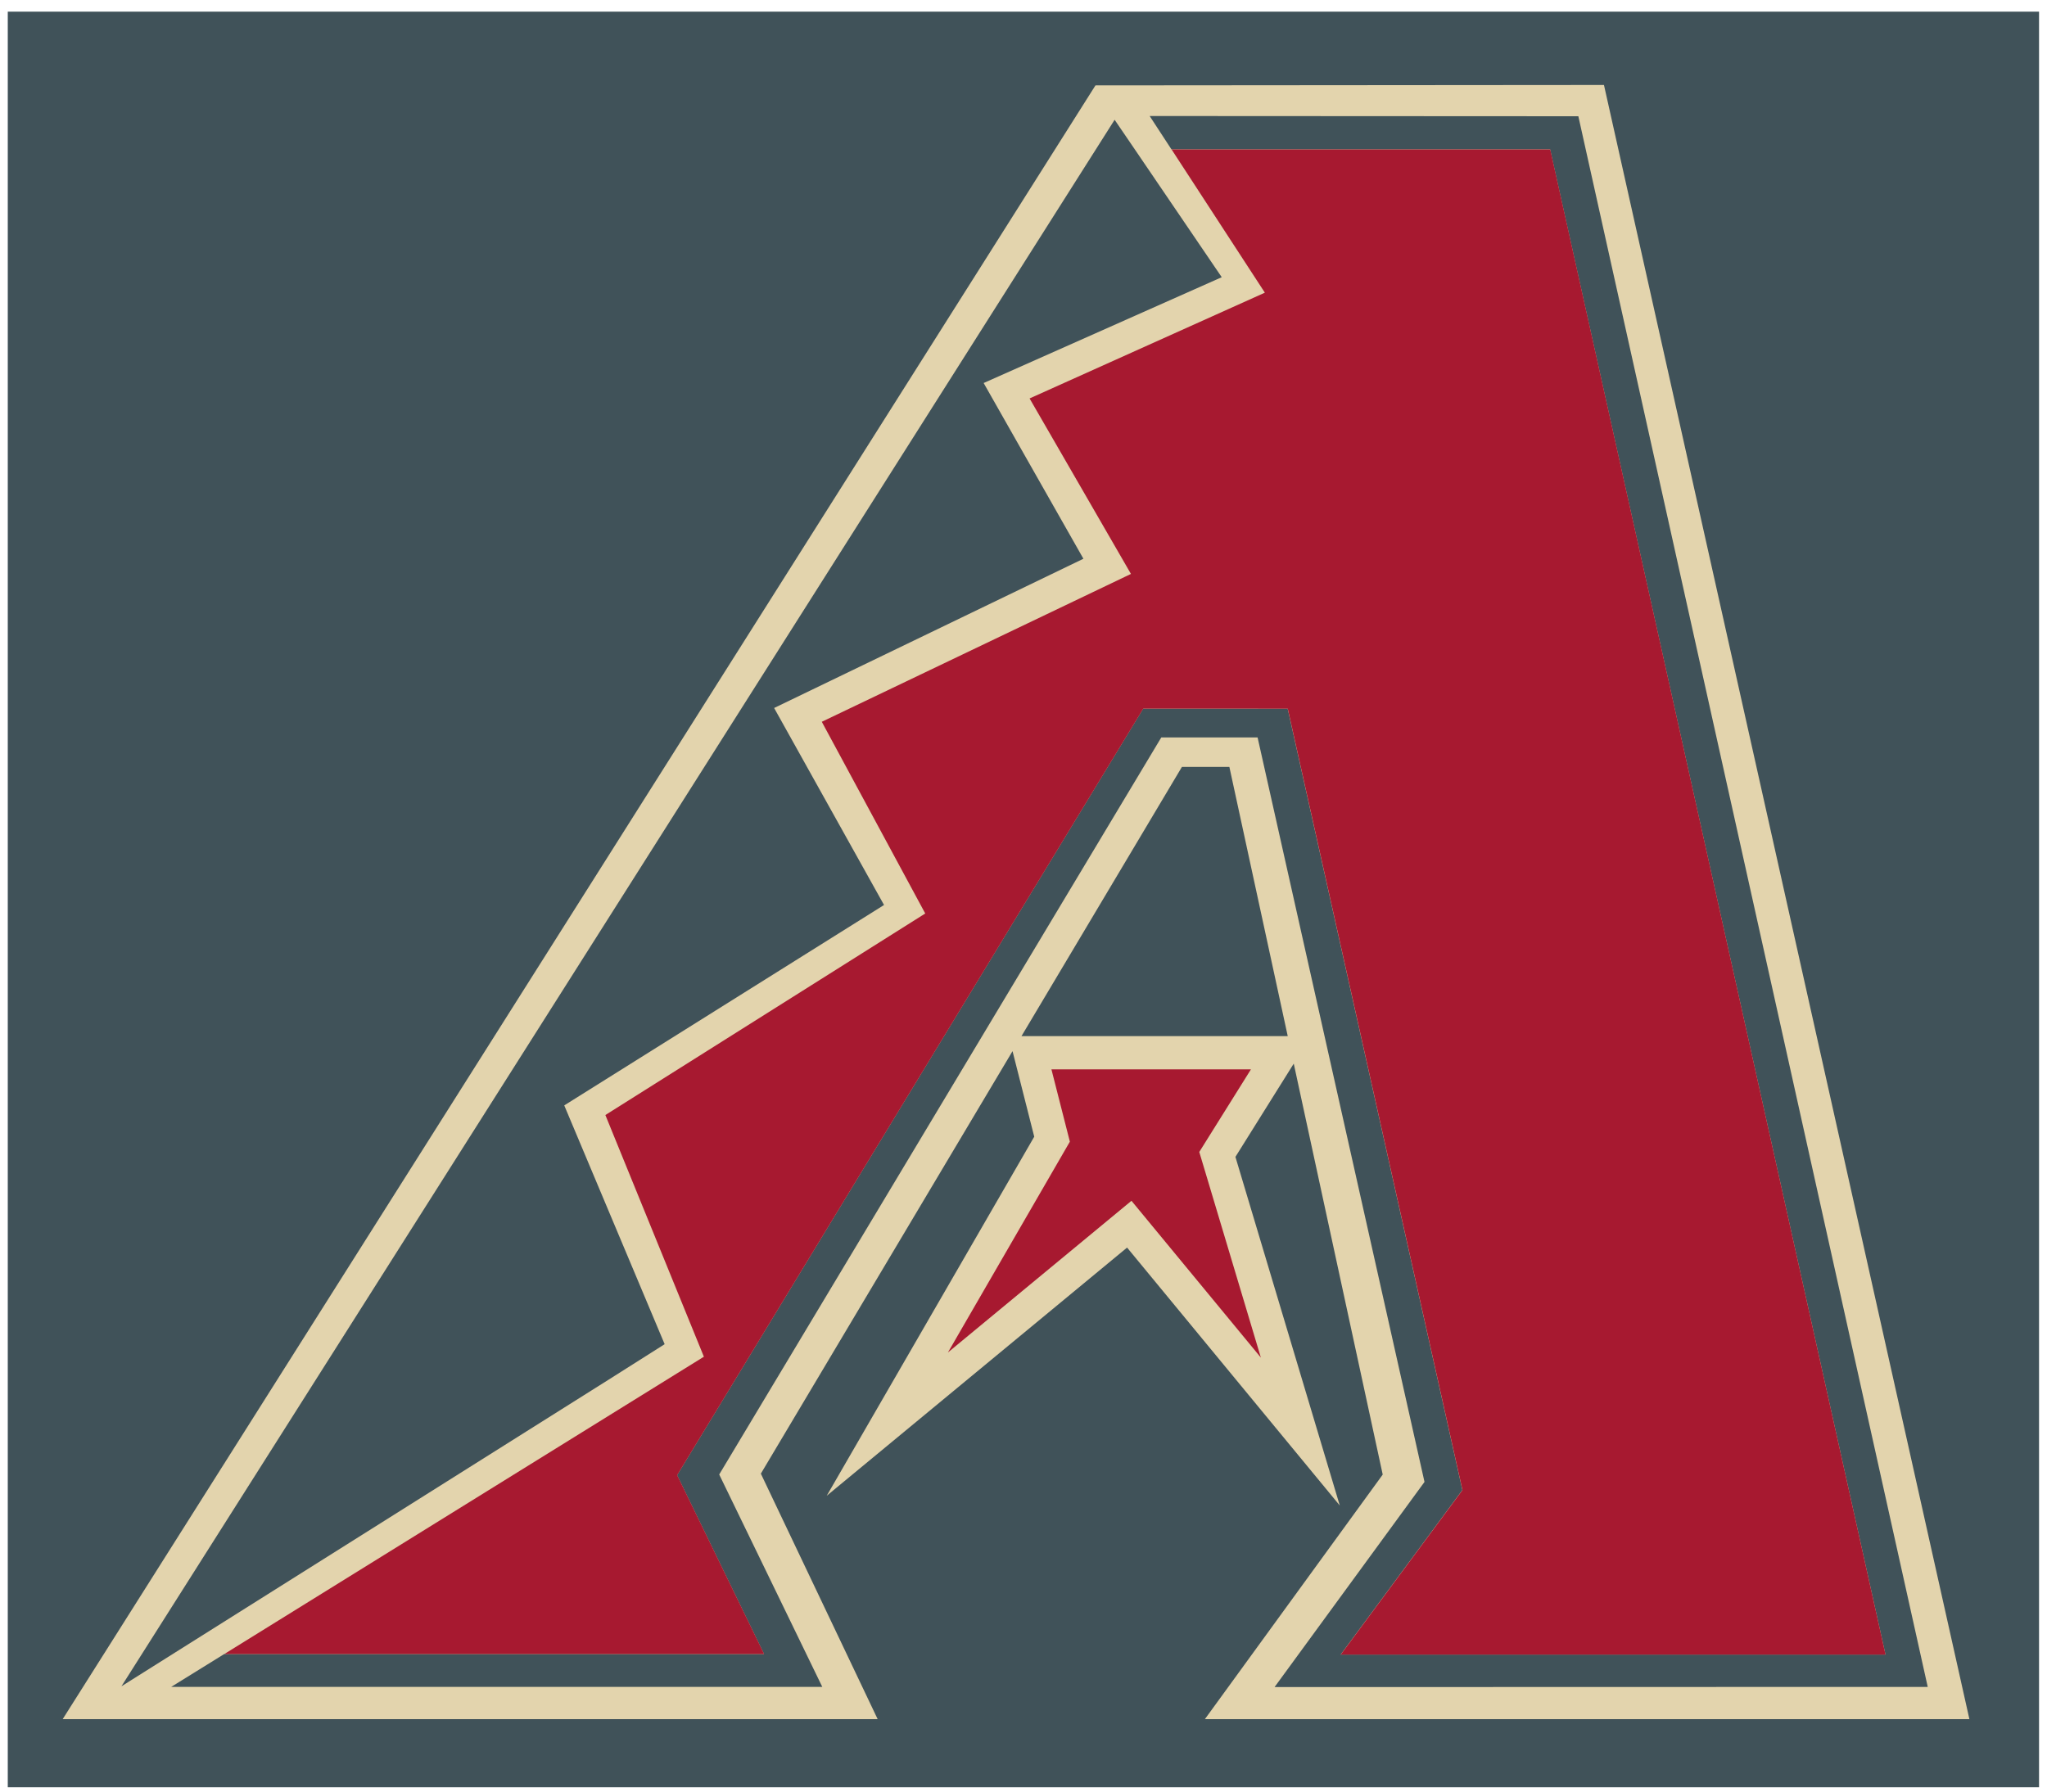
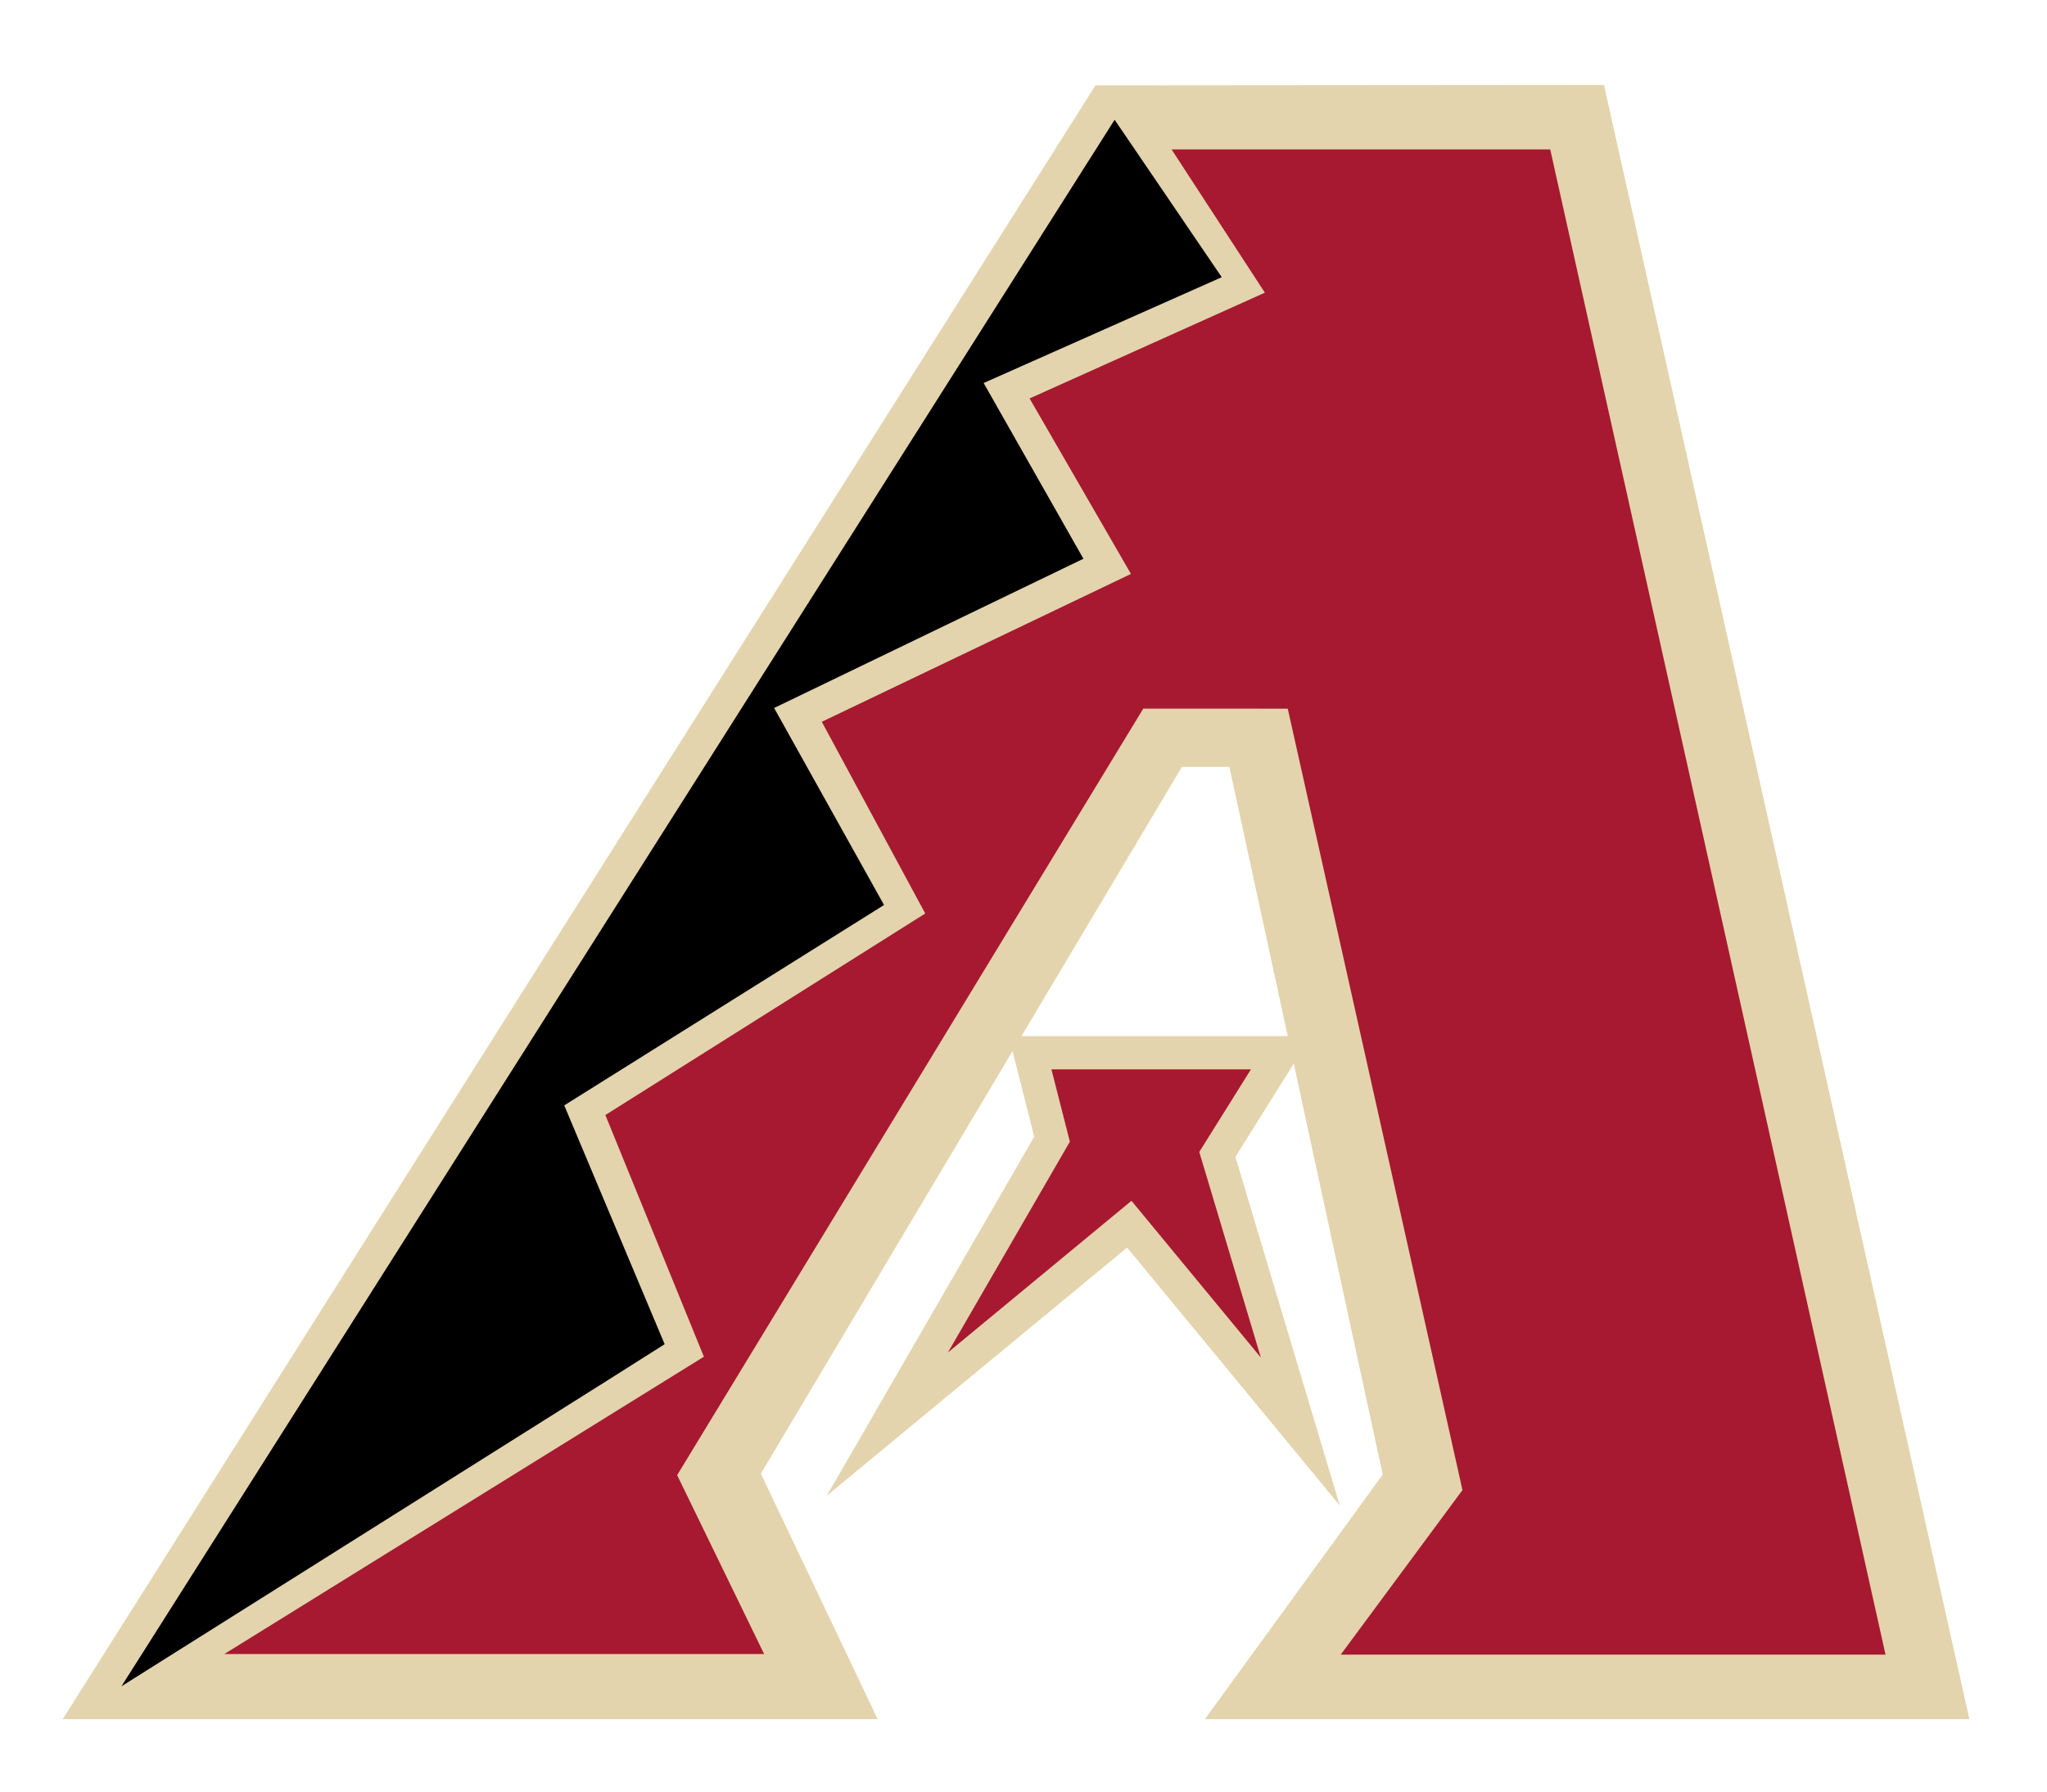
- <svg xmlns="http://www.w3.org/2000/svg" height="227.79" width="260.25" viewBox="0 0 260.247 227.782" fill="#405259">
+ <svg xmlns="http://www.w3.org/2000/svg" height="227.79" width="260.25" viewBox="0 0 260.247 227.782" fill="#40525900">
  <g transform="matrix(2.89 0 0 2.89 258.82 -1419.1)">
    <g>
      <path d="m0.144 491.55h-89.359v78.127h89.359v-78.127z" />
      <path fill="#e3d4ad" d="m97.184 13.066-22.37 0.018-45.433 71.885h35.851l-5.138-10.801 11.072-18.59c0.289 1.146 0.869 3.418 0.955 3.764-0.566 0.982-9.129 15.799-9.129 15.799l13.213-10.92c0.211 0.256 9.357 11.349 9.357 11.349s-4.301-14.363-4.591-15.34c0.218-0.351 1.655-2.646 2.566-4.103l3.914 18.082-7.824 10.762h33.633l-16.076-71.905zm-18.567 30.006h2.088l2.568 11.846h-11.714l7.058-11.846z" transform="translate(-116.18,481.71)" />
      <g>
        <path d="m-38.983 496.14 0.96 1.47h16.658l14.754 66.23h-23.969l5.355-7.241-7.686-34.382-6.355-0.001-20.506 33.729 3.826 7.87h-23.746l-2.333 1.445h28.641l-4.534-9.345 19.448-32.431h4.236l7.343 32.758-6.596 9.027 28.734-0.007-15.37-69.11-18.859-0.01z" />
-         <path d="m-60.319 550.18-4.416-10.505 14.068-8.818-4.835-8.668 13.606-6.567-4.389-7.732 10.474-4.656-3.825-5.625-0.887-1.302-43.692 68.928 21.416-13.482 2.481-1.571z" />
+         <path fill="black" d="m-60.319 550.18-4.416-10.505 14.068-8.818-4.835-8.668 13.606-6.567-4.389-7.732 10.474-4.656-3.825-5.625-0.887-1.302-43.692 68.928 21.416-13.482 2.481-1.571z" />
      </g>
      <path fill="#a71930" d="m78.162 15.902 4.104 6.303-10.35 4.654 4.459 7.721-13.6 6.506 4.551 8.435-14.072 8.868 4.334 10.634-21.096 13.082h23.746l-3.826-7.871 20.506-33.728 6.355 0.002 7.686 34.383-5.355 7.24h23.966l-14.75-66.229h-16.658zm-5.285 40.477s0.661 2.602 0.811 3.182c-0.403 0.693-5.364 9.275-5.364 9.275s7.072-5.846 8.074-6.674c0.694 0.839 5.692 6.899 5.692 6.899s-2.473-8.261-2.709-9.047c0.366-0.588 2.273-3.635 2.273-3.635h-8.777z" transform="translate(-116.18,481.71)" />
    </g>
  </g>
</svg>
